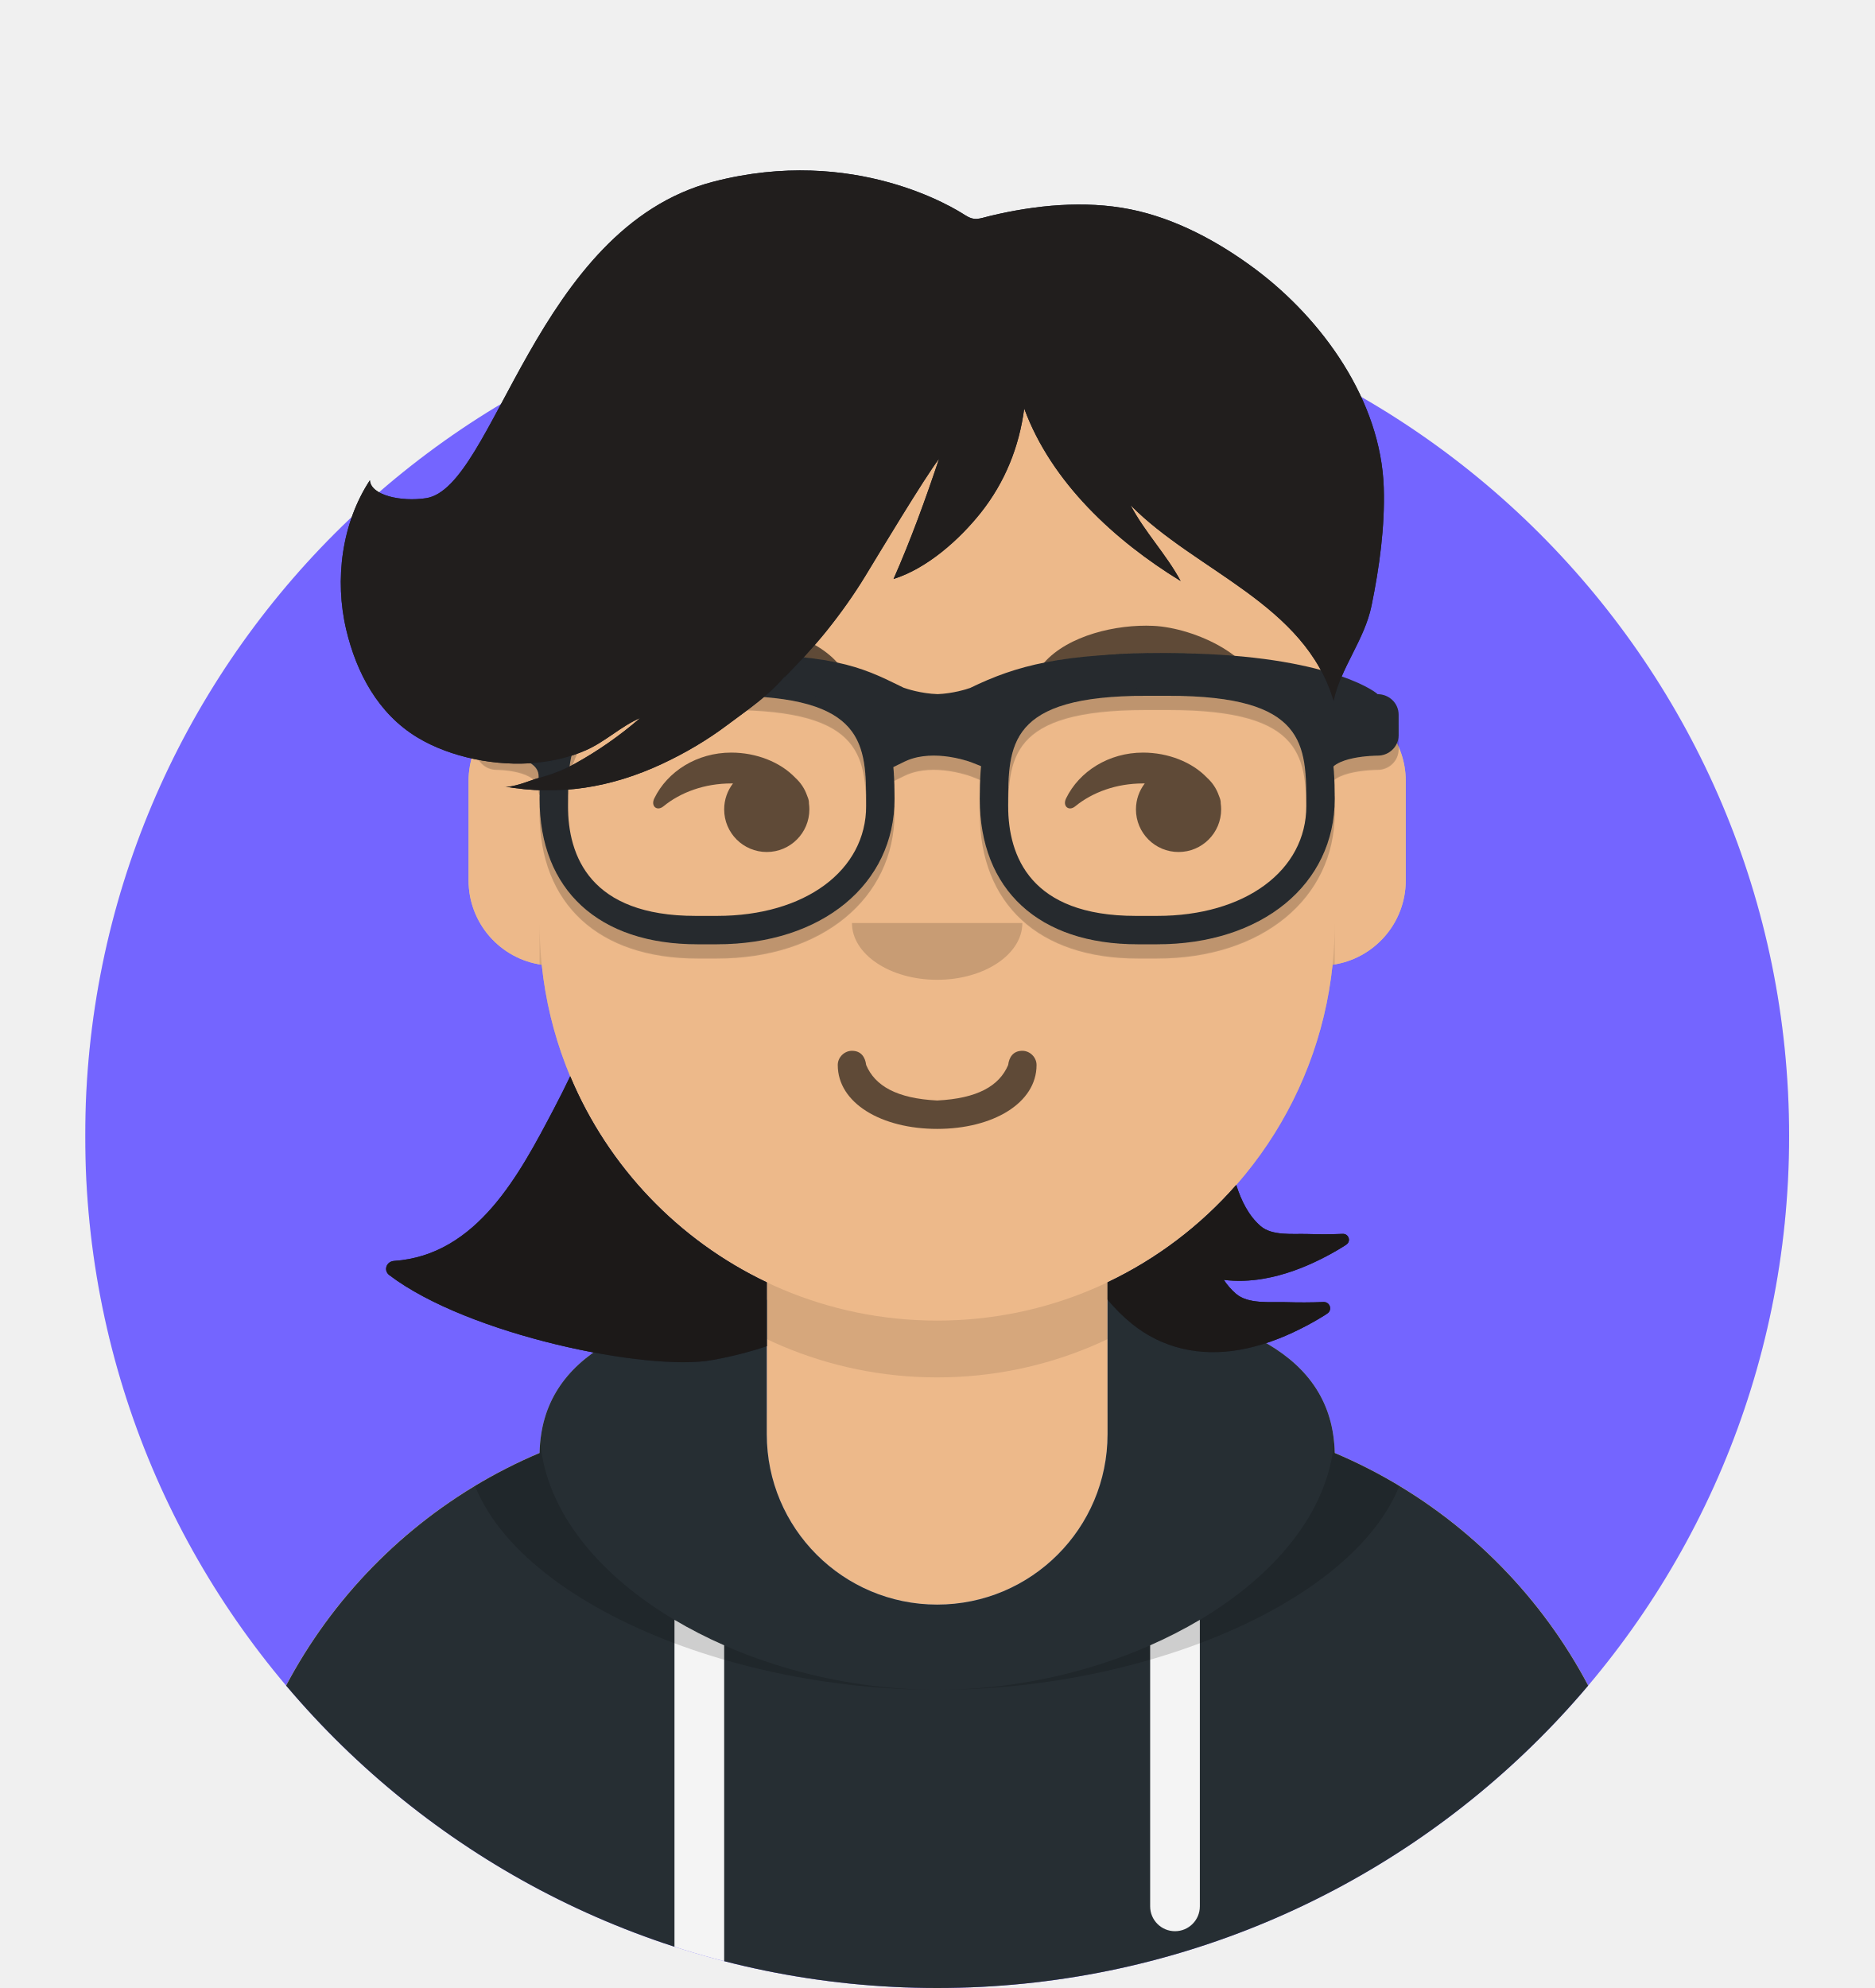
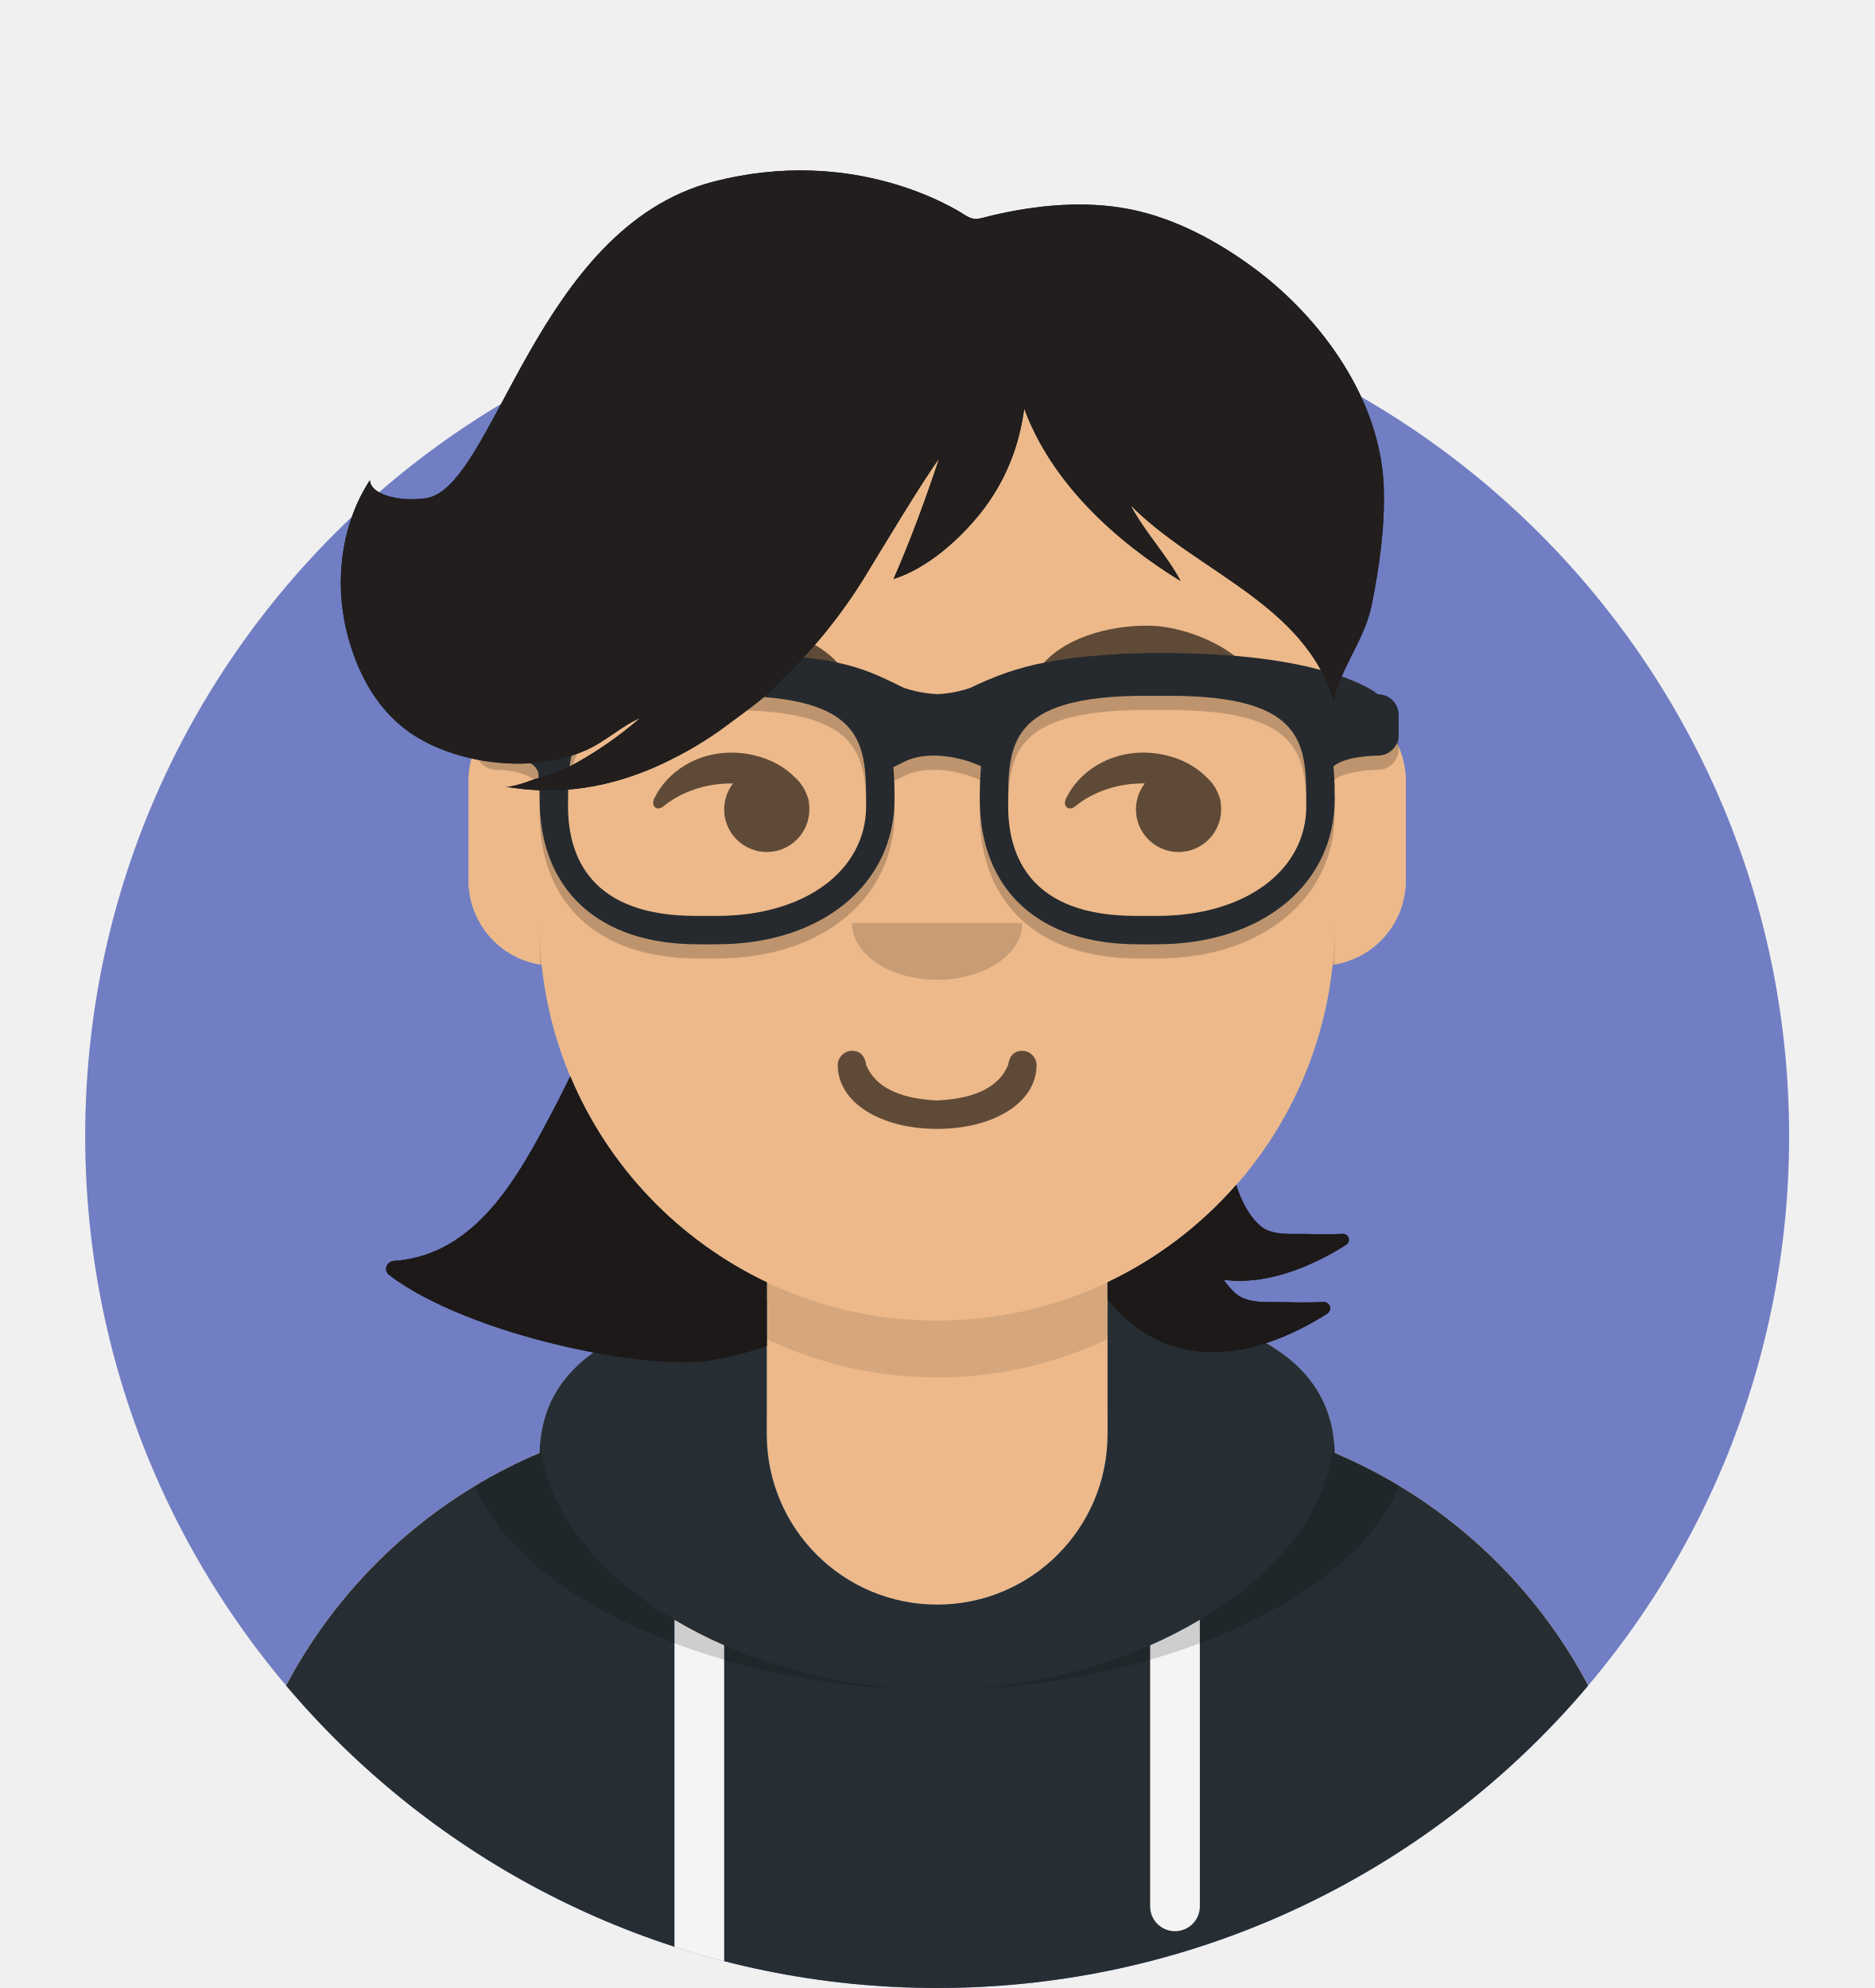
<svg xmlns="http://www.w3.org/2000/svg" xmlns:xlink="http://www.w3.org/1999/xlink" width="264px" height="280px" viewBox="0 0 264 280" version="1.1">
  <defs>
    <circle id="react-path-1" cx="120" cy="120" r="120" />
    <path d="M12,160 C12,226.274 65.726,280 132,280 C198.274,280 252,226.274 252,160 L264,160 L264,-1.42108547e-14 L-3.19744231e-14,-1.42108547e-14 L-3.19744231e-14,160 L12,160 Z" id="react-path-2" />
    <path d="M124,144.611 L124,163 L128,163 L128,163 C167.765,163 200,195.235 200,235 L200,244 L0,244 L0,235 C-4.86974701e-15,195.235 32.235,163 72,163 L72,163 L76,163 L76,144.611 C58.763,136.422 46.372,119.687 44.305,99.881 C38.48,99.058 34,94.052 34,88 L34,74 C34,68.054 38.325,63.118 44,62.166 L44,56 L44,56 C44,25.072 69.072,5.68137151e-15 100,0 L100,0 L100,0 C130.928,-5.68137151e-15 156,25.072 156,56 L156,62.166 C161.675,63.118 166,68.054 166,74 L166,88 C166,94.052 161.52,99.058 155.695,99.881 C153.628,119.687 141.237,136.422 124,144.611 Z" id="react-path-3" />
  </defs>
  <g id="Avataaar" stroke="none" stroke-width="1" fill="none" fill-rule="evenodd">
    <g transform="translate(-825, -1100)" id="Avataaar/Circle">
      <g transform="translate(825, 1100)">
        <g id="Circle" stroke-width="1" fill-rule="evenodd" transform="translate(12, 40)">
          <mask id="react-mask-4" fill="white">
            <use xlink:href="#react-path-1" />
          </mask>
-           <use id="Circle-Background" fill="#E6E6E6" xlink:href="#react-path-1" />
-           <g id="Color/Palette/Blue-01" mask="url(#react-mask-4)" fill="#7465ff">
+           <use id="Circle-Background" fill="#717EC3" xlink:href="#react-path-1" />
+           <g id="Color/Palette/Blue-01" mask="url(#react-mask-4)" fill="##717EC3">
            <rect id="🖍Color" x="0" y="0" width="240" height="240" />
          </g>
        </g>
        <mask id="react-mask-5" fill="white">
          <use xlink:href="#react-path-2" />
        </mask>
        <g id="Mask" />
        <g id="Avataaar" stroke-width="1" fill-rule="evenodd" mask="url(#react-mask-5)">
          <g id="Body" transform="translate(32, 36)">
            <mask id="react-mask-6" fill="white">
              <use xlink:href="#react-path-3" />
            </mask>
            <use fill="#D0C6AC" xlink:href="#react-path-3" />
            <g id="Skin/👶🏽-03-Brown" mask="url(#react-mask-6)" fill="#EDB98A">
              <g transform="translate(0, 0)" id="Color">
                <rect x="0" y="0" width="264" height="280" />
              </g>
            </g>
            <path d="M156,79 L156,102 C156,132.928 130.928,158 100,158 C69.072,158 44,132.928 44,102 L44,79 L44,94 C44,124.928 69.072,150 100,150 C130.928,150 156,124.928 156,94 L156,79 Z" id="Neck-Shadow" fill-opacity="0.1" fill="#000000" mask="url(#react-mask-6)" />
          </g>
          <g id="Clothing/Hoodie" transform="translate(0, 170)">
            <defs>
              <path d="M108,13.071 C90.081,15.076 76.28,20.552 76.004,34.645 C50.146,45.568 32,71.165 32,100.999 L32,100.999 L32,110 L232,110 L232,100.999 C232,71.165 213.854,45.568 187.996,34.645 C187.72,20.552 173.919,15.076 156,13.071 L156,32 L156,32 C156,45.255 145.255,56 132,56 L132,56 C118.745,56 108,45.255 108,32 L108,13.071 Z" id="react-path-121" />
            </defs>
            <mask id="react-mask-122" fill="white">
              <use xlink:href="#react-path-121" />
            </mask>
            <use id="Hoodie" fill="#B7C1DB" fill-rule="evenodd" xlink:href="#react-path-121" />
            <g id="Color/Palette/Gray-01" mask="url(#react-mask-122)" fill-rule="evenodd" fill="#262E33">
              <rect id="🖍Color" x="0" y="0" width="264" height="110" />
            </g>
            <path d="M102,61.739 L102,110 L95,110 L95,58.15 C97.204,59.46 99.547,60.661 102,61.739 Z M169,58.15 L169,98.5 C169,100.433 167.433,102 165.5,102 C163.567,102 162,100.433 162,98.5 L162,61.739 C164.453,60.661 166.796,59.46 169,58.15 Z" id="Straps" fill="#F4F4F4" fill-rule="evenodd" mask="url(#react-mask-122)" />
            <path d="M90.96,12.724 C75.909,15.571 65.5,21.243 65.5,32.308 C65.5,52.02 98.538,68 132,68 C165.462,68 198.5,52.02 198.5,32.308 C198.5,21.243 188.091,15.571 173.04,12.724 C182.125,16.074 188,21.706 188,31.077 C188,51.469 160.179,68 132,68 C103.821,68 76,51.469 76,31.077 C76,21.706 81.875,16.074 90.96,12.724 Z" id="Shadow" fill-opacity="0.16" fill="#000000" fill-rule="evenodd" mask="url(#react-mask-122)" />
          </g>
          <g id="Face" transform="translate(76, 82)" fill="#000000">
            <g id="Mouth/Twinkle" transform="translate(2, 52)" fill-opacity="0.6" fill-rule="nonzero" fill="#000000">
              <path d="M40,16 C40,21.372 46.158,25 54,25 C61.842,25 68,21.372 68,16 C68,14.895 67.05,14 66,14 C64.707,14 64.13,14.905 64,16 C62.758,18.938 59.683,20.716 54,21 C48.317,20.716 45.242,18.938 44,16 C43.87,14.905 43.293,14 42,14 C40.95,14 40,14.895 40,16 Z" id="Mouth" />
            </g>
            <g id="Nose/Default" transform="translate(28, 40)" fill-opacity="0.16">
              <path d="M16,8 C16,12.418 21.373,16 28,16 L28,16 C34.627,16 40,12.418 40,8" id="Nose" />
            </g>
            <g id="Eyes/Side-😒" transform="translate(0, 8)" fill-opacity="0.6">
              <path d="M27.241,20.346 C26.463,21.357 26,22.625 26,24 C26,27.314 28.686,30 32,30 C35.314,30 38,27.314 38,24 C38,23.71 37.979,23.424 37.94,23.145 C37.947,22.923 37.91,22.671 37.815,22.407 C37.77,22.281 37.722,22.157 37.671,22.035 C37.337,21.072 36.765,20.22 36.025,19.551 C33.899,17.317 30.506,16 26.998,16 C22.164,16 18.007,18.649 16.16,22.447 C15.62,23.558 16.547,24.3 17.438,23.572 C19.874,21.579 23.257,20.344 26.998,20.344 C27.079,20.344 27.16,20.344 27.241,20.346 Z" id="Eye" />
              <path d="M85.241,20.346 C84.463,21.357 84,22.625 84,24 C84,27.314 86.686,30 90,30 C93.314,30 96,27.314 96,24 C96,23.71 95.979,23.424 95.94,23.145 C95.947,22.923 95.91,22.671 95.815,22.407 C95.77,22.281 95.722,22.157 95.671,22.035 C95.337,21.072 94.765,20.22 94.025,19.551 C91.899,17.317 88.506,16 84.998,16 C80.164,16 76.007,18.649 74.16,22.447 C73.62,23.558 74.547,24.3 75.438,23.572 C77.874,21.579 81.257,20.344 84.998,20.344 C85.079,20.344 85.16,20.344 85.241,20.346 Z" id="Eye" />
            </g>
            <g id="Eyebrow/Natural/Default-Natural" fill-opacity="0.6">
              <path d="M26.039,6.21 C20.278,6.983 11.293,12.005 12.044,17.818 C12.069,18.008 12.357,18.067 12.481,17.908 C14.967,14.72 34.193,10.037 41.194,11.015 C41.835,11.104 42.258,10.443 41.821,10.03 C38.077,6.495 31.2,5.512 26.039,6.21" id="Eyebrow" transform="translate(27, 12) rotate(5) translate(-27, -12) " />
              <path d="M85.039,6.21 C79.278,6.983 70.293,12.005 71.044,17.818 C71.069,18.008 71.357,18.067 71.481,17.908 C73.967,14.72 93.193,10.037 100.194,11.015 C100.835,11.104 101.258,10.443 100.821,10.03 C97.077,6.495 90.2,5.512 85.039,6.21" id="Eyebrow" transform="translate(86, 12) scale(-1, 1) rotate(5) translate(-86, -12) " />
            </g>
          </g>
          <g id="Top" stroke-width="1" fill-rule="evenodd">
            <defs>
              <rect id="react-path-90" x="0" y="0" width="264" height="280" />
              <path d="M175.126,166.898 C175.841,169.138 176.875,171.231 178.555,172.686 C180.176,174.09 183.068,173.745 185.099,173.803 C186.771,173.851 188.445,173.856 190.115,173.784 C190.954,173.747 191.328,174.798 190.649,175.282 C190.519,175.374 190.389,175.463 190.258,175.544 C189.208,176.199 188.118,176.803 187.009,177.356 C184.485,178.614 181.821,179.6 179.027,180.09 C177.111,180.427 175.211,180.49 173.373,180.267 C173.859,180.987 174.42,181.642 175.072,182.208 C176.801,183.708 179.888,183.34 182.055,183.401 C183.839,183.453 185.626,183.458 187.408,183.381 C188.303,183.342 188.703,184.465 187.978,184.982 C187.839,185.081 187.701,185.175 187.562,185.262 C186.44,185.962 185.278,186.608 184.093,187.199 C181.4,188.544 178.557,189.597 175.575,190.121 C170.075,191.087 164.706,189.944 160.381,186.413 C159.164,185.42 158.027,184.288 157,183.053 L157,180.611 C163.95,177.31 170.111,172.619 175.126,166.898 Z M81.315,151.594 C80.573,153.139 79.805,154.673 79.006,156.191 C74.211,165.3 68.242,176.793 56.499,177.596 C55.411,177.671 54.98,178.943 55.829,179.588 C66.949,188.041 92.261,193.187 101.274,191.57 C104.095,191.063 106.639,190.402 109,189.61 L109,180.611 C96.563,174.703 86.648,164.344 81.315,151.594 Z M195.906,68.68 C196.081,74.187 195.289,79.907 194.185,85.296 C193.19,90.148 189.87,93.971 188.837,98.729 C184.81,85.048 169.433,80.484 160.242,71.155 C162.239,74.948 165.291,78.103 167.294,81.833 C158.047,76.168 149.088,67.954 145.262,57.538 C144.555,62.936 142.546,67.928 139.154,72.204 C136.143,76 131.572,80.074 126.859,81.544 C129.287,76.037 131.361,70.327 133.266,64.619 C131.25,67.236 124.569,78.353 122.891,81.109 C121.235,83.83 119.378,86.426 117.384,88.912 C116.451,90.075 115.455,91.199 114.453,92.303 C113.869,92.946 113.274,93.578 112.666,94.198 C112.451,94.417 110.824,96.207 111.754,95.004 C109.538,97.806 106.276,99.983 103.443,102.113 C100.591,104.257 97.483,106.081 94.252,107.589 C87.093,110.932 79.74,112.148 71.933,110.752 C73.128,111.051 75.653,109.906 76.889,109.57 C78.698,109.078 80.363,108.453 82.002,107.546 C85.275,105.735 88.351,103.576 91.178,101.128 C88.471,102.28 86.273,104.462 83.514,105.671 C81.227,106.674 78.967,107.197 76.482,107.437 C71.02,107.966 64.487,106.717 59.761,103.85 C54.269,100.517 51.219,94.799 49.772,88.713 C48.091,81.646 49.136,73.673 53.099,67.639 C53.234,69.782 57.535,70.703 61.015,70.166 C70.673,68.675 76.418,32.118 101.442,25.6 C121.403,20.4 135.651,29.474 136.862,30.257 C138.299,31.185 138.85,30.797 140.483,30.405 C146.829,28.885 153.741,28.196 160.188,29.478 C166.528,30.74 172.606,34.024 177.747,37.856 C187.274,44.957 195.509,56.438 195.906,68.68 Z" id="react-path-91" />
              <path d="M65.18,77.737 C67.363,76.105 80.407,75.479 82.758,74.089 C83.492,73.655 84.061,73.216 84.5,72.78 C84.939,73.216 85.509,73.655 86.242,74.089 C88.593,75.479 101.637,76.105 103.82,77.737 C106.03,79.391 107.644,83.185 107.467,86.151 C107.255,89.71 103.361,98.203 93.672,99.181 C91.558,96.828 88.237,95.31 84.5,95.31 C80.763,95.31 77.442,96.828 75.328,99.181 C65.639,98.203 61.745,89.71 61.533,86.151 C61.357,83.185 62.97,79.391 65.18,77.737 M103.142,94.906 C103.143,94.906 103.145,94.905 103.146,94.905 C103.144,94.905 103.143,94.906 103.142,94.906 M65.845,94.901 C65.849,94.903 65.857,94.906 65.862,94.908 C65.857,94.906 65.851,94.903 65.845,94.901 M144.863,55.985 C144.474,50.03 143.278,44.152 142.234,38.286 C141.953,36.707 140.424,26 139.735,26 C139.502,35.109 138.702,44.08 137.67,53.139 C137.361,55.848 137.038,58.556 136.825,61.274 C136.654,63.47 136.96,66.122 136.428,68.246 C135.749,70.952 132.348,73.478 129.703,74.411 C123.103,76.737 117.598,67.108 111.961,64.291 C104.643,60.635 92.064,59.764 84.582,64.53 C76.936,59.764 64.357,60.635 57.039,64.291 C51.402,67.108 45.897,76.737 39.297,74.411 C36.652,73.478 33.25,70.952 32.572,68.246 C32.04,66.122 32.346,63.47 32.175,61.274 C31.962,58.556 31.639,55.848 31.33,53.139 C30.298,44.08 29.497,35.109 29.265,26 C28.576,26 27.047,36.707 26.766,38.286 C25.722,44.152 24.526,50.03 24.138,55.985 C23.739,62.105 24.215,68.167 25.47,74.163 C26.069,77.028 26.769,79.876 27.519,82.704 C28.353,85.847 27.199,91.966 27.572,95.192 C28.279,101.296 31.154,113.2 34.383,118.451 C35.944,120.989 37.773,122.574 39.816,124.619 C41.783,126.588 42.604,129.64 44.726,131.737 C48.682,135.645 54.446,137.971 60.366,138.543 C65.677,143.05 74.506,146 84.5,146 C94.495,146 103.323,143.05 108.635,138.543 C114.554,137.971 120.318,135.645 124.274,131.737 C126.396,129.64 127.217,126.588 129.184,124.619 C131.226,122.574 133.056,120.989 134.617,118.451 C137.846,113.2 140.721,101.296 141.428,95.192 C141.801,91.966 140.647,85.847 141.481,82.704 C142.232,79.876 142.931,77.028 143.531,74.163 C144.785,68.167 145.261,62.105 144.863,55.985 Z" id="react-path-92" />
            </defs>
            <mask id="react-mask-88" fill="white">
              <use xlink:href="#react-path-90" />
            </mask>
            <g id="Mask" />
            <g id="Top/Short-Hair/Shaggy-Mullet" mask="url(#react-mask-88)">
              <g transform="translate(-1, 0)">
                <g id="Top/_Resources/Prescription-02" fill="none" transform="translate(62, 85)" stroke-width="1">
                  <defs>
                    <filter x="-0.8%" y="-2.4%" width="101.5%" height="109.8%" filterUnits="objectBoundingBox" id="react-filter-98">
                      <feOffset dx="0" dy="2" in="SourceAlpha" result="shadowOffsetOuter1" />
                      <feColorMatrix values="0 0 0 0 0   0 0 0 0 0   0 0 0 0 0  0 0 0 0.2 0" type="matrix" in="shadowOffsetOuter1" result="shadowMatrixOuter1" />
                      <feMerge>
                        <feMergeNode in="shadowMatrixOuter1" />
                        <feMergeNode in="SourceGraphic" />
                      </feMerge>
                    </filter>
                  </defs>
                  <g id="Wayfarers" filter="url(#react-filter-98)" transform="translate(6, 7)" fill="#252C2F">
                    <path d="M34,41 L31.242,41 C17.315,41 9,33.336 9,20.5 C9,10.127 10.817,0 32.53,0 L35.47,0 C57.183,0 59,10.127 59,20.5 C59,32.569 48.721,41 34,41 Z M32.385,6 C13,6 13,12.841 13,21.502 C13,28.572 16.116,37 30.971,37 L34,37 C46.365,37 55,30.627 55,21.502 C55,12.841 55,6 35.615,6 L32.385,6 Z" id="Left" fill-rule="nonzero" />
                    <path d="M96,41 L93.242,41 C79.315,41 71,33.336 71,20.5 C71,10.127 72.817,0 94.53,0 L97.47,0 C119.183,0 121,10.127 121,20.5 C121,32.569 110.721,41 96,41 Z M94.385,6 C75,6 75,12.841 75,21.502 C75,28.572 78.119,37 92.971,37 L96,37 C108.365,37 117,30.627 117,21.502 C117,12.841 117,6 97.615,6 L94.385,6 Z" id="Right" fill-rule="nonzero" />
                    <path d="M2.955,5.772 C3.646,5.096 11.21,0 32.5,0 C50.351,0 54.13,1.853 59.85,4.652 L60.269,4.859 C60.667,4.999 62.7,5.69 65.079,5.766 C67.246,5.673 69.1,5.085 69.642,4.897 C76.17,1.722 82.561,0 97.5,0 C118.79,0 126.354,5.096 127.045,5.772 C128.679,5.772 130,7.062 130,8.657 L130,11.543 C130,13.139 128.679,14.429 127.045,14.429 C127.045,14.429 120.144,14.429 120.144,17.315 C120.144,20.2 118.182,13.139 118.182,11.543 L118.182,8.732 C114.579,7.353 108.128,4.786 97.5,4.786 C85.658,4.786 79.761,6.886 74.702,8.971 L74.759,9.108 L74.756,11.094 L72.539,16.444 L69.8,15.361 C69.556,15.264 69.028,15.09 68.296,14.91 C66.256,14.407 64.159,14.254 62.304,14.634 C61.624,14.774 60.992,14.984 60.413,15.267 L57.77,16.558 L55.127,11.396 L55.244,9.102 L55.325,8.907 C50.962,6.874 46.939,4.786 32.5,4.786 C21.872,4.786 15.422,7.352 11.818,8.731 L11.818,11.543 C11.818,13.139 8.864,20.2 8.864,17.315 C8.864,14.429 2.955,14.429 2.955,14.429 C1.324,14.429 0,13.139 0,11.543 L0,8.657 C0,7.062 1.324,5.772 2.955,5.772 Z" id="Stuff" fill-rule="nonzero" />
                  </g>
                </g>
                <mask id="react-mask-89" fill="white">
                  <use xlink:href="#react-path-91" />
                </mask>
                <use id="Hair" stroke="none" fill="#1D2633" fill-rule="evenodd" xlink:href="#react-path-91" />
                <g id="Skin/👶🏽-03-Brown" mask="url(#react-mask-89)" fill="#211e1d">
                  <g transform="translate(0, 0) " id="Color">
                    <rect x="0" y="0" width="264" height="280" />
                  </g>
                </g>
                <path d="M175.126,166.898 C175.841,169.138 176.875,171.231 178.555,172.686 C180.176,174.09 183.068,173.745 185.099,173.803 C186.771,173.851 188.445,173.856 190.115,173.784 C190.954,173.747 191.328,174.798 190.649,175.282 C190.519,175.374 190.389,175.463 190.258,175.544 C189.208,176.199 188.118,176.803 187.009,177.356 C184.485,178.614 181.821,179.6 179.027,180.09 C177.111,180.427 175.211,180.49 173.373,180.267 C173.859,180.987 174.42,181.642 175.072,182.208 C176.801,183.708 179.888,183.34 182.055,183.401 C183.839,183.453 185.626,183.458 187.408,183.381 C188.303,183.342 188.703,184.465 187.978,184.982 C187.839,185.081 187.701,185.175 187.562,185.262 C186.44,185.962 185.278,186.608 184.093,187.199 C181.4,188.544 178.557,189.597 175.575,190.121 C170.075,191.087 164.706,189.944 160.381,186.413 C159.164,185.42 158.027,184.288 157,183.053 L157,180.611 C163.95,177.31 170.111,172.619 175.126,166.898 Z M81.315,151.594 C80.573,153.139 79.805,154.673 79.006,156.191 C74.211,165.3 68.242,176.793 56.499,177.596 C55.411,177.671 54.98,178.943 55.829,179.588 C66.949,188.041 92.261,193.187 101.274,191.57 C104.095,191.063 106.639,190.402 109,189.61 L109,180.611 C96.563,174.703 86.648,164.344 81.315,151.594 Z" id="Shadow" stroke="none" fill-opacity="0.16" fill="#000000" fill-rule="evenodd" />
              </g>
            </g>
          </g>
        </g>
      </g>
    </g>
  </g>
</svg>
